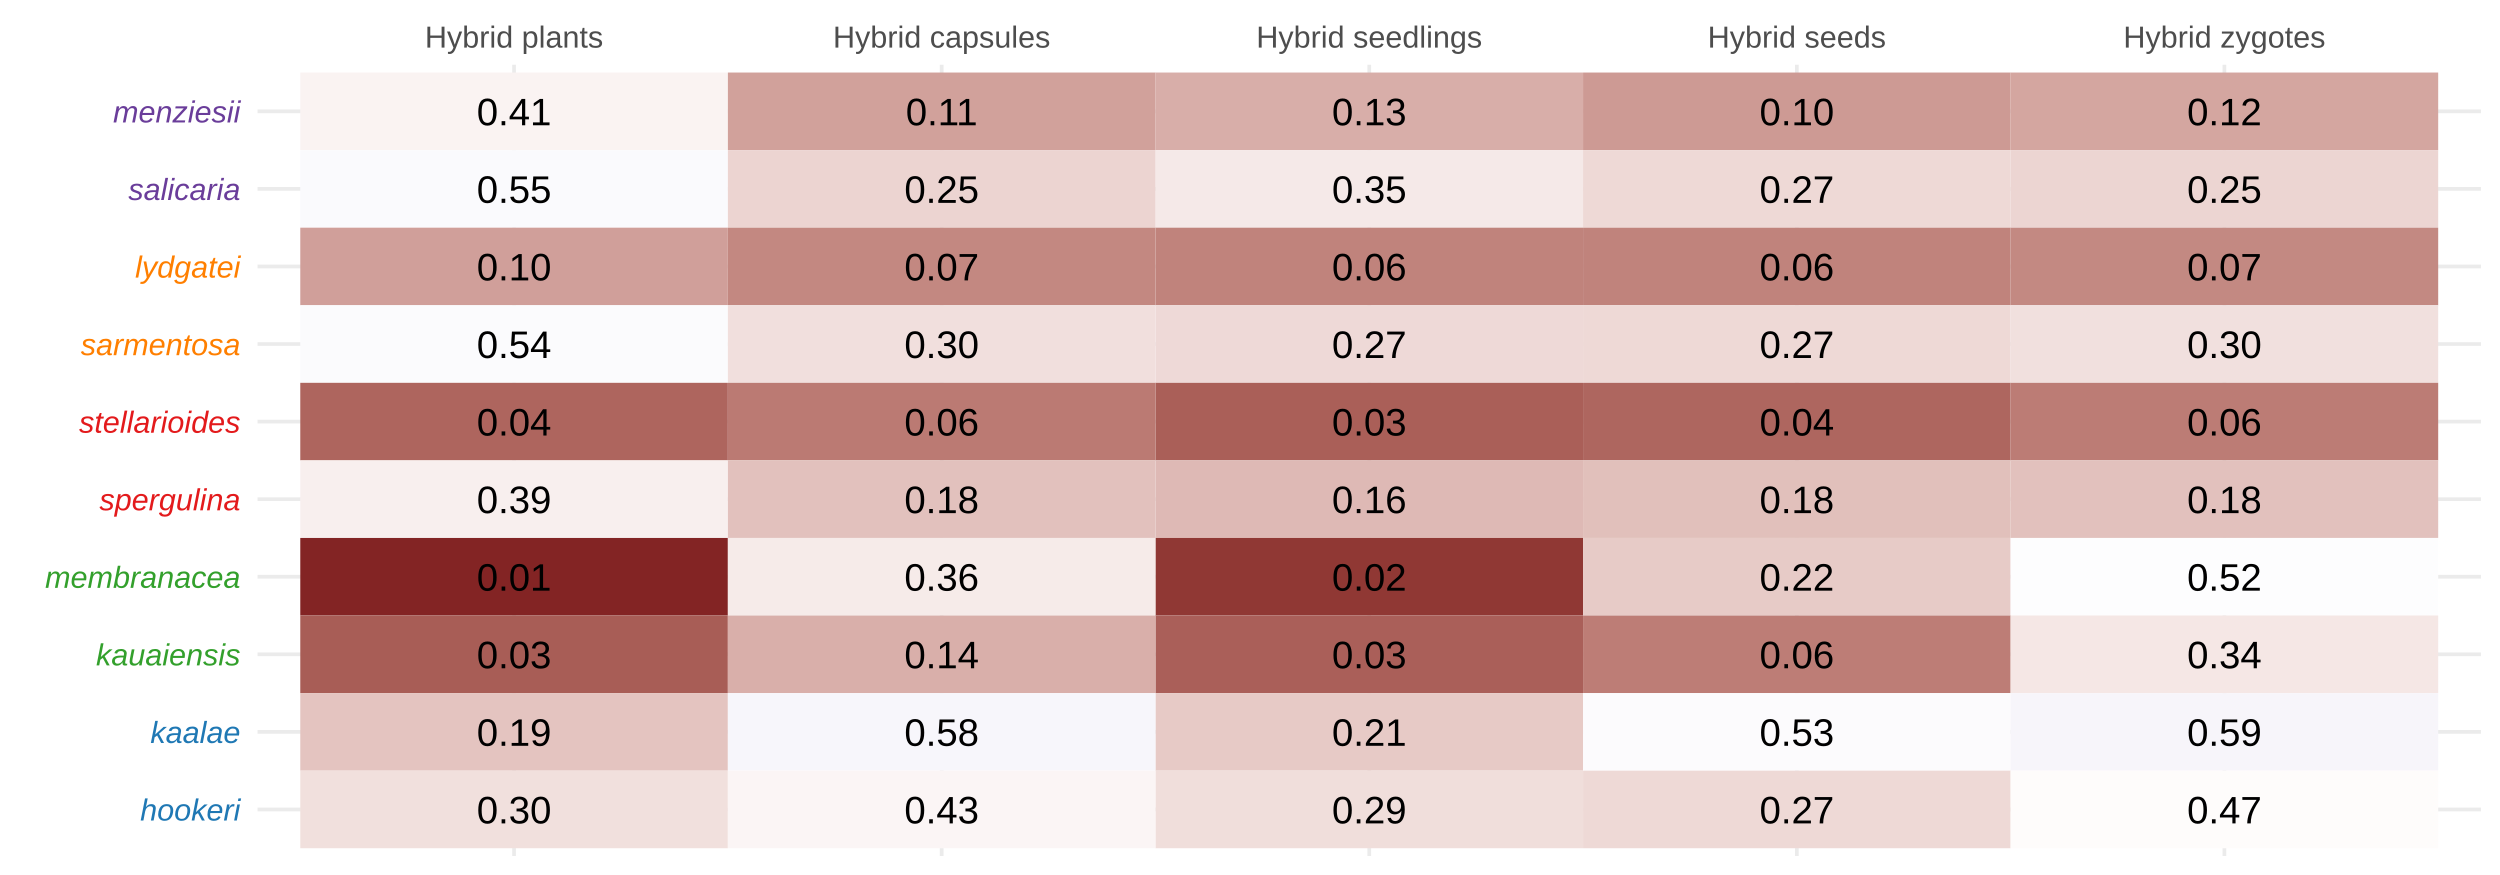
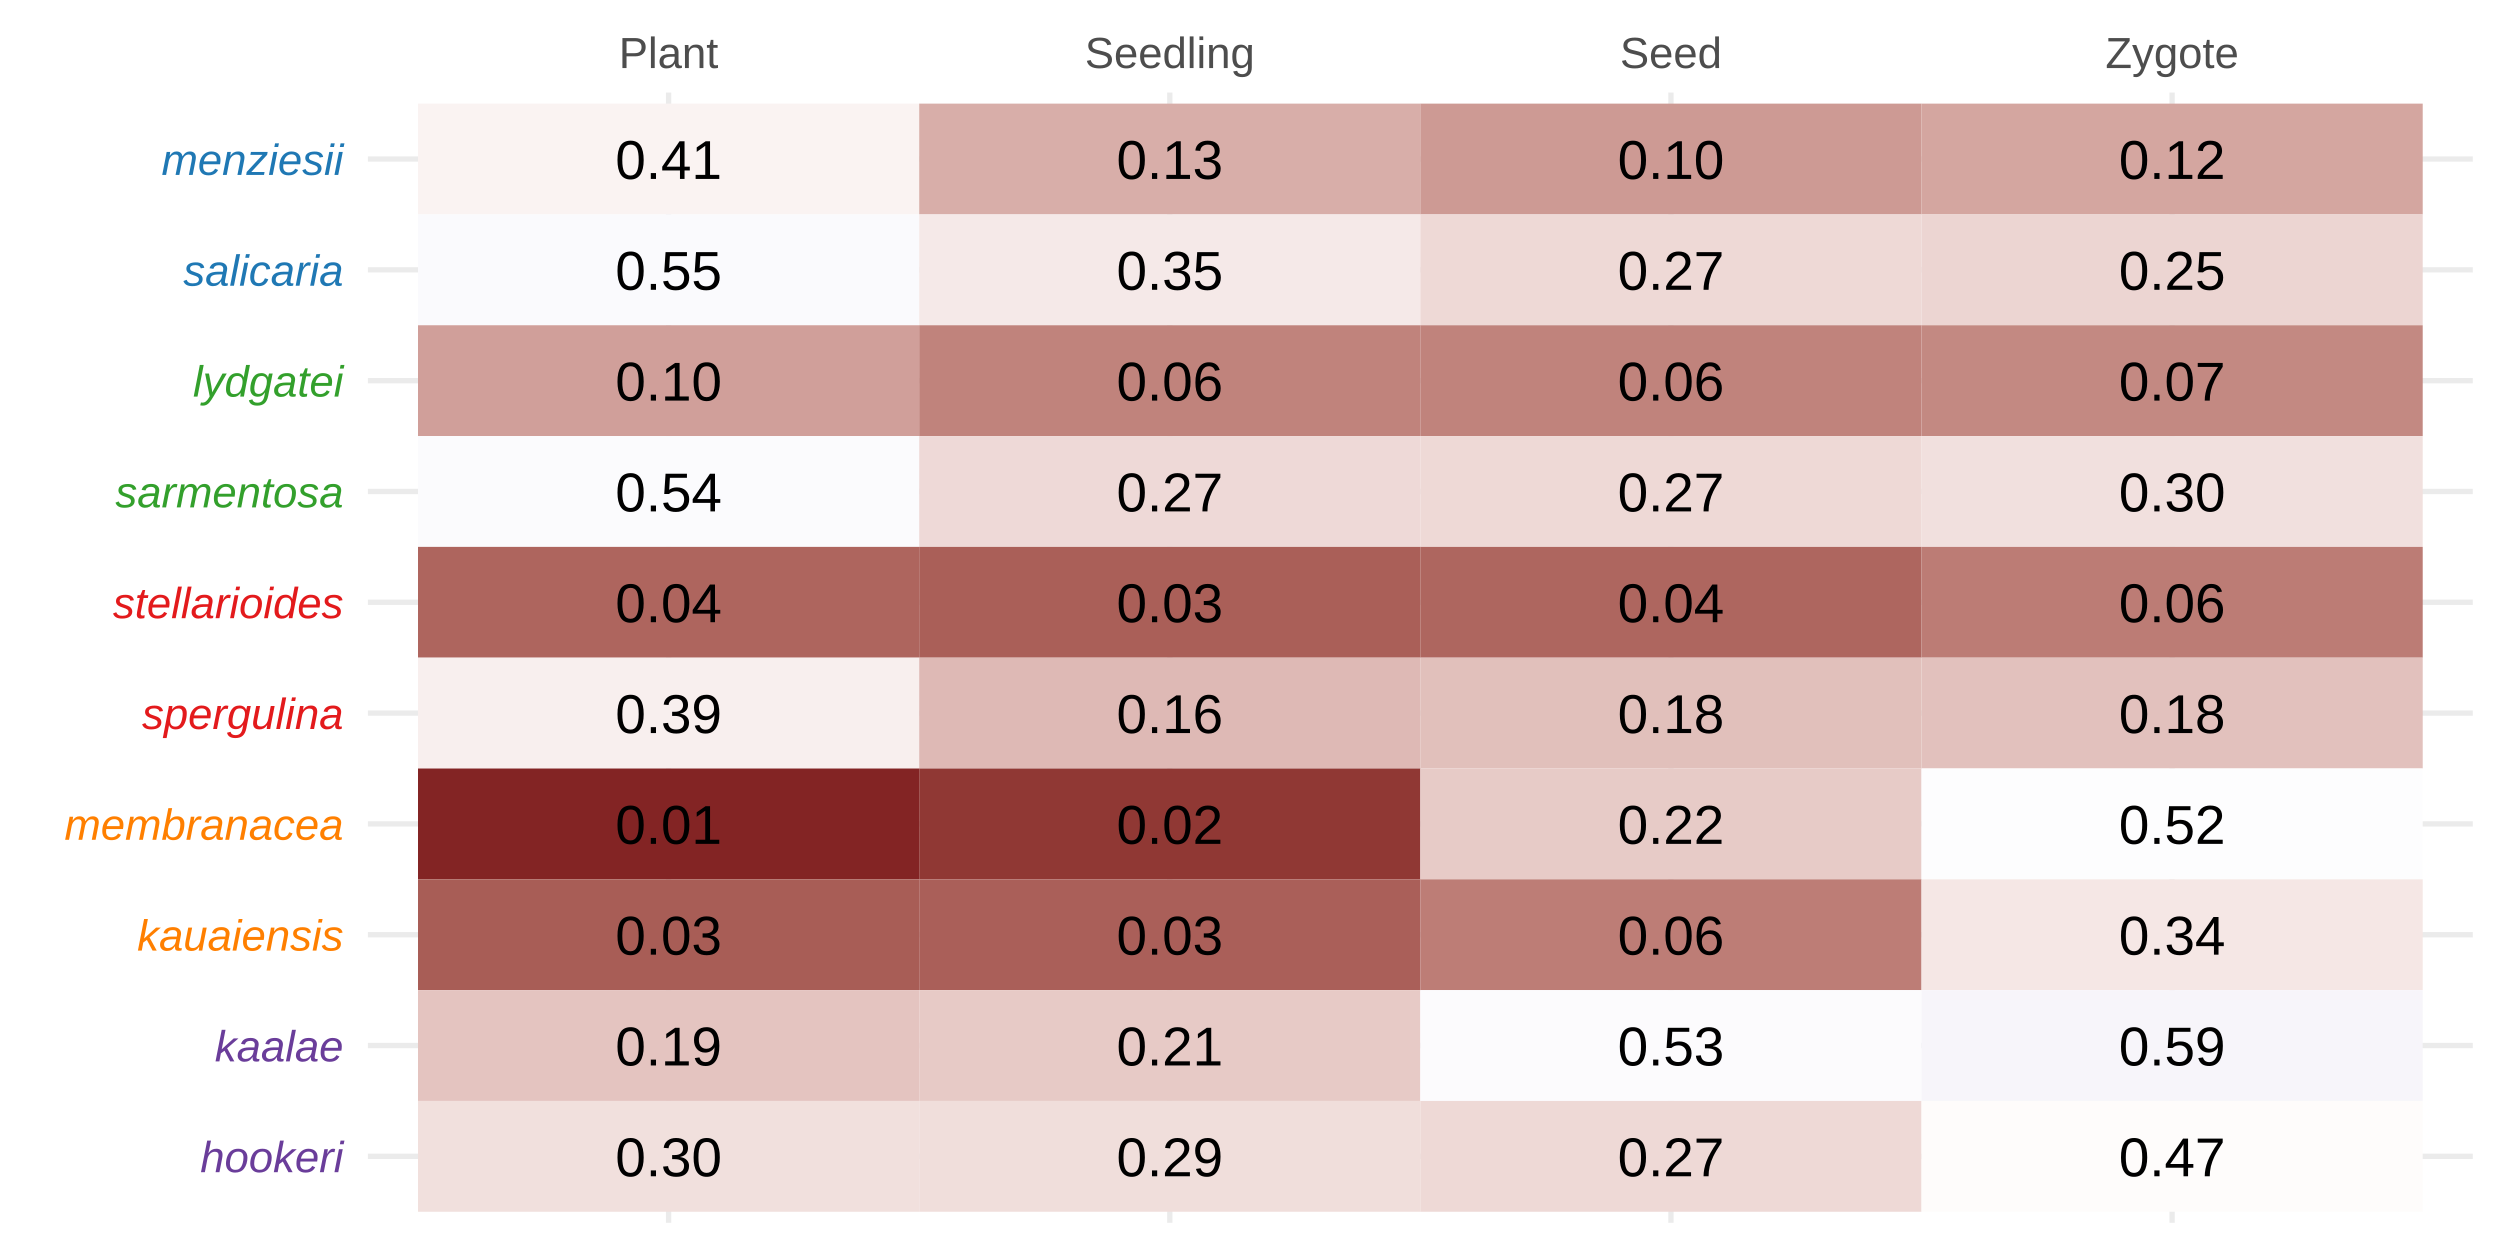
- <svg xmlns="http://www.w3.org/2000/svg" class="svglite" width="720.00pt" height="252.00pt" viewBox="0 0 720.00 252.00">
+ <svg xmlns="http://www.w3.org/2000/svg" class="svglite" width="504.00pt" height="252.00pt" viewBox="0 0 504.00 252.00">
  <defs>
    <style type="text/css">
    .svglite line, .svglite polyline, .svglite polygon, .svglite path, .svglite rect, .svglite circle {
      fill: none;
      stroke: #000000;
      stroke-linecap: round;
      stroke-linejoin: round;
      stroke-miterlimit: 10.00;
    }
    .svglite text {
      white-space: pre;
    }
  </style>
  </defs>
  <rect width="100%" height="100%" style="stroke: none; fill: #FFFFFF;" />
  <defs>
-     <clipPath id="cpMC4wMHw3MjAuMDB8MC4wMHwyNTIuMDA=">
-       <rect x="0.00" y="0.00" width="720.00" height="252.00" />
+     <clipPath id="cpMC4wMHw1MDQuMDB8MC4wMHwyNTIuMDA=">
+       <rect x="0.00" y="0.00" width="504.00" height="252.00" />
    </clipPath>
  </defs>
-   <g clip-path="url(#cpMC4wMHw3MjAuMDB8MC4wMHwyNTIuMDA=)">
+   <g clip-path="url(#cpMC4wMHw1MDQuMDB8MC4wMHwyNTIuMDA=)">
</g>
  <defs>
-     <clipPath id="cpNzQuMTd8NzE0LjUyfDE4LjY1fDI0Ni41Mg==">
-       <rect x="74.17" y="18.65" width="640.35" height="227.87" />
+     <clipPath id="cpNzQuMTd8NDk4LjUyfDE4LjY1fDI0Ni41Mg==">
+       <rect x="74.17" y="18.65" width="424.35" height="227.87" />
    </clipPath>
  </defs>
-   <g clip-path="url(#cpNzQuMTd8NzE0LjUyfDE4LjY1fDI0Ni41Mg==)">
-     <polyline points="74.17,233.12 714.52,233.12 " style="stroke-width: 1.07; stroke: #EBEBEB; stroke-linecap: butt;" />
-     <polyline points="74.17,210.78 714.52,210.78 " style="stroke-width: 1.07; stroke: #EBEBEB; stroke-linecap: butt;" />
-     <polyline points="74.17,188.44 714.52,188.44 " style="stroke-width: 1.07; stroke: #EBEBEB; stroke-linecap: butt;" />
-     <polyline points="74.17,166.10 714.52,166.10 " style="stroke-width: 1.07; stroke: #EBEBEB; stroke-linecap: butt;" />
-     <polyline points="74.17,143.76 714.52,143.76 " style="stroke-width: 1.07; stroke: #EBEBEB; stroke-linecap: butt;" />
-     <polyline points="74.17,121.42 714.52,121.42 " style="stroke-width: 1.07; stroke: #EBEBEB; stroke-linecap: butt;" />
-     <polyline points="74.17,99.08 714.52,99.08 " style="stroke-width: 1.07; stroke: #EBEBEB; stroke-linecap: butt;" />
-     <polyline points="74.17,76.74 714.52,76.74 " style="stroke-width: 1.07; stroke: #EBEBEB; stroke-linecap: butt;" />
-     <polyline points="74.17,54.40 714.52,54.40 " style="stroke-width: 1.07; stroke: #EBEBEB; stroke-linecap: butt;" />
-     <polyline points="74.17,32.06 714.52,32.06 " style="stroke-width: 1.07; stroke: #EBEBEB; stroke-linecap: butt;" />
-     <polyline points="148.05,246.52 148.05,18.65 " style="stroke-width: 1.07; stroke: #EBEBEB; stroke-linecap: butt;" />
-     <polyline points="271.20,246.52 271.20,18.65 " style="stroke-width: 1.07; stroke: #EBEBEB; stroke-linecap: butt;" />
-     <polyline points="394.34,246.52 394.34,18.65 " style="stroke-width: 1.07; stroke: #EBEBEB; stroke-linecap: butt;" />
-     <polyline points="517.49,246.52 517.49,18.65 " style="stroke-width: 1.07; stroke: #EBEBEB; stroke-linecap: butt;" />
-     <polyline points="640.63,246.52 640.63,18.65 " style="stroke-width: 1.07; stroke: #EBEBEB; stroke-linecap: butt;" />
-     <rect x="86.48" y="20.89" width="123.14" height="22.34" style="stroke-width: 0.21; stroke: none; stroke-linecap: butt; stroke-linejoin: miter; fill: #FAF3F2;" />
-     <rect x="332.77" y="20.89" width="123.14" height="22.34" style="stroke-width: 0.21; stroke: none; stroke-linecap: butt; stroke-linejoin: miter; fill: #D8AEA9;" />
-     <rect x="455.92" y="20.89" width="123.14" height="22.34" style="stroke-width: 0.21; stroke: none; stroke-linecap: butt; stroke-linejoin: miter; fill: #CD9A94;" />
-     <rect x="209.63" y="20.89" width="123.14" height="22.34" style="stroke-width: 0.21; stroke: none; stroke-linecap: butt; stroke-linejoin: miter; fill: #D1A19B;" />
-     <rect x="579.06" y="20.89" width="123.14" height="22.34" style="stroke-width: 0.21; stroke: none; stroke-linecap: butt; stroke-linejoin: miter; fill: #D4A6A0;" />
-     <rect x="86.48" y="43.23" width="123.14" height="22.34" style="stroke-width: 0.21; stroke: none; stroke-linecap: butt; stroke-linejoin: miter; fill: #FAFAFD;" />
-     <rect x="332.77" y="43.23" width="123.14" height="22.34" style="stroke-width: 0.21; stroke: none; stroke-linecap: butt; stroke-linejoin: miter; fill: #F5E9E8;" />
-     <rect x="455.92" y="43.23" width="123.14" height="22.34" style="stroke-width: 0.21; stroke: none; stroke-linecap: butt; stroke-linejoin: miter; fill: #EED9D6;" />
-     <rect x="209.63" y="43.23" width="123.14" height="22.34" style="stroke-width: 0.21; stroke: none; stroke-linecap: butt; stroke-linejoin: miter; fill: #ECD4D1;" />
-     <rect x="579.06" y="43.23" width="123.14" height="22.34" style="stroke-width: 0.21; stroke: none; stroke-linecap: butt; stroke-linejoin: miter; fill: #ECD5D2;" />
-     <rect x="86.48" y="65.57" width="123.14" height="22.34" style="stroke-width: 0.21; stroke: none; stroke-linecap: butt; stroke-linejoin: miter; fill: #D09F9A;" />
-     <rect x="332.77" y="65.57" width="123.14" height="22.34" style="stroke-width: 0.21; stroke: none; stroke-linecap: butt; stroke-linejoin: miter; fill: #C0837C;" />
-     <rect x="455.92" y="65.57" width="123.14" height="22.34" style="stroke-width: 0.21; stroke: none; stroke-linecap: butt; stroke-linejoin: miter; fill: #C0837C;" />
-     <rect x="209.63" y="65.57" width="123.14" height="22.34" style="stroke-width: 0.21; stroke: none; stroke-linecap: butt; stroke-linejoin: miter; fill: #C38881;" />
-     <rect x="579.06" y="65.57" width="123.14" height="22.34" style="stroke-width: 0.21; stroke: none; stroke-linecap: butt; stroke-linejoin: miter; fill: #C38982;" />
-     <rect x="86.48" y="87.91" width="123.14" height="22.34" style="stroke-width: 0.21; stroke: none; stroke-linecap: butt; stroke-linejoin: miter; fill: #FBFBFD;" />
-     <rect x="332.77" y="87.91" width="123.14" height="22.34" style="stroke-width: 0.21; stroke: none; stroke-linecap: butt; stroke-linejoin: miter; fill: #EED9D7;" />
-     <rect x="455.92" y="87.91" width="123.14" height="22.34" style="stroke-width: 0.21; stroke: none; stroke-linecap: butt; stroke-linejoin: miter; fill: #EED9D6;" />
-     <rect x="209.63" y="87.91" width="123.14" height="22.34" style="stroke-width: 0.21; stroke: none; stroke-linecap: butt; stroke-linejoin: miter; fill: #F1DFDD;" />
-     <rect x="579.06" y="87.91" width="123.14" height="22.34" style="stroke-width: 0.21; stroke: none; stroke-linecap: butt; stroke-linejoin: miter; fill: #F1E0DE;" />
-     <rect x="86.48" y="110.25" width="123.14" height="22.34" style="stroke-width: 0.21; stroke: none; stroke-linecap: butt; stroke-linejoin: miter; fill: #AE655E;" />
-     <rect x="332.77" y="110.25" width="123.14" height="22.34" style="stroke-width: 0.21; stroke: none; stroke-linecap: butt; stroke-linejoin: miter; fill: #AA5F58;" />
-     <rect x="455.92" y="110.25" width="123.14" height="22.34" style="stroke-width: 0.21; stroke: none; stroke-linecap: butt; stroke-linejoin: miter; fill: #AE665F;" />
-     <rect x="209.63" y="110.25" width="123.14" height="22.34" style="stroke-width: 0.21; stroke: none; stroke-linecap: butt; stroke-linejoin: miter; fill: #BB7A73;" />
-     <rect x="579.06" y="110.25" width="123.14" height="22.34" style="stroke-width: 0.21; stroke: none; stroke-linecap: butt; stroke-linejoin: miter; fill: #BC7C75;" />
-     <rect x="86.48" y="132.59" width="123.14" height="22.34" style="stroke-width: 0.21; stroke: none; stroke-linecap: butt; stroke-linejoin: miter; fill: #F8EFEE;" />
-     <rect x="332.77" y="132.59" width="123.14" height="22.34" style="stroke-width: 0.21; stroke: none; stroke-linecap: butt; stroke-linejoin: miter; fill: #DEB9B5;" />
-     <rect x="455.92" y="132.59" width="123.14" height="22.34" style="stroke-width: 0.21; stroke: none; stroke-linecap: butt; stroke-linejoin: miter; fill: #E1C0BB;" />
-     <rect x="209.63" y="132.59" width="123.14" height="22.34" style="stroke-width: 0.21; stroke: none; stroke-linecap: butt; stroke-linejoin: miter; fill: #E2C1BD;" />
-     <rect x="579.06" y="132.59" width="123.14" height="22.34" style="stroke-width: 0.21; stroke: none; stroke-linecap: butt; stroke-linejoin: miter; fill: #E2C1BD;" />
-     <rect x="86.48" y="154.93" width="123.14" height="22.34" style="stroke-width: 0.21; stroke: none; stroke-linecap: butt; stroke-linejoin: miter; fill: #832424;" />
-     <rect x="332.77" y="154.93" width="123.14" height="22.34" style="stroke-width: 0.21; stroke: none; stroke-linecap: butt; stroke-linejoin: miter; fill: #903834;" />
-     <rect x="455.92" y="154.93" width="123.14" height="22.34" style="stroke-width: 0.21; stroke: none; stroke-linecap: butt; stroke-linejoin: miter; fill: #E7CBC7;" />
-     <rect x="209.63" y="154.93" width="123.14" height="22.34" style="stroke-width: 0.21; stroke: none; stroke-linecap: butt; stroke-linejoin: miter; fill: #F6EBE9;" />
-     <rect x="579.06" y="154.93" width="123.14" height="22.34" style="stroke-width: 0.21; stroke: none; stroke-linecap: butt; stroke-linejoin: miter; fill: #FDFDFE;" />
-     <rect x="86.48" y="177.27" width="123.14" height="22.34" style="stroke-width: 0.21; stroke: none; stroke-linecap: butt; stroke-linejoin: miter; fill: #A85D56;" />
-     <rect x="332.77" y="177.27" width="123.14" height="22.34" style="stroke-width: 0.21; stroke: none; stroke-linecap: butt; stroke-linejoin: miter; fill: #AA5F59;" />
-     <rect x="455.92" y="177.27" width="123.14" height="22.34" style="stroke-width: 0.21; stroke: none; stroke-linecap: butt; stroke-linejoin: miter; fill: #BD7D76;" />
-     <rect x="209.63" y="177.27" width="123.14" height="22.34" style="stroke-width: 0.21; stroke: none; stroke-linecap: butt; stroke-linejoin: miter; fill: #D9AFAA;" />
-     <rect x="579.06" y="177.27" width="123.14" height="22.34" style="stroke-width: 0.21; stroke: none; stroke-linecap: butt; stroke-linejoin: miter; fill: #F5E7E5;" />
-     <rect x="86.48" y="199.61" width="123.14" height="22.34" style="stroke-width: 0.21; stroke: none; stroke-linecap: butt; stroke-linejoin: miter; fill: #E4C4C0;" />
-     <rect x="332.77" y="199.61" width="123.14" height="22.34" style="stroke-width: 0.21; stroke: none; stroke-linecap: butt; stroke-linejoin: miter; fill: #E7CAC6;" />
-     <rect x="455.92" y="199.61" width="123.14" height="22.34" style="stroke-width: 0.21; stroke: none; stroke-linecap: butt; stroke-linejoin: miter; fill: #FCFBFD;" />
-     <rect x="209.63" y="199.61" width="123.14" height="22.34" style="stroke-width: 0.21; stroke: none; stroke-linecap: butt; stroke-linejoin: miter; fill: #F7F6FB;" />
-     <rect x="579.06" y="199.61" width="123.14" height="22.34" style="stroke-width: 0.21; stroke: none; stroke-linecap: butt; stroke-linejoin: miter; fill: #F7F5FA;" />
-     <rect x="86.48" y="221.95" width="123.14" height="22.34" style="stroke-width: 0.21; stroke: none; stroke-linecap: butt; stroke-linejoin: miter; fill: #F1E0DD;" />
-     <rect x="332.77" y="221.95" width="123.14" height="22.34" style="stroke-width: 0.21; stroke: none; stroke-linecap: butt; stroke-linejoin: miter; fill: #F0DEDB;" />
-     <rect x="455.92" y="221.95" width="123.14" height="22.34" style="stroke-width: 0.21; stroke: none; stroke-linecap: butt; stroke-linejoin: miter; fill: #EED9D6;" />
-     <rect x="209.63" y="221.95" width="123.14" height="22.34" style="stroke-width: 0.21; stroke: none; stroke-linecap: butt; stroke-linejoin: miter; fill: #FBF5F5;" />
-     <rect x="579.06" y="221.95" width="123.14" height="22.34" style="stroke-width: 0.21; stroke: none; stroke-linecap: butt; stroke-linejoin: miter; fill: #FEFCFB;" />
-     <text x="148.05" y="36.08" text-anchor="middle" style="font-size: 11.04px; font-family: &quot;Arial&quot;;">0.41</text>
-     <text x="394.34" y="36.08" text-anchor="middle" style="font-size: 11.04px; font-family: &quot;Arial&quot;;">0.13</text>
-     <text x="517.49" y="36.08" text-anchor="middle" style="font-size: 11.04px; font-family: &quot;Arial&quot;;">0.10</text>
-     <text x="271.20" y="36.08" text-anchor="middle" style="font-size: 11.04px; font-family: &quot;Arial&quot;;">0.11</text>
-     <text x="640.63" y="36.08" text-anchor="middle" style="font-size: 11.04px; font-family: &quot;Arial&quot;;">0.12</text>
-     <text x="148.05" y="58.42" text-anchor="middle" style="font-size: 11.04px; font-family: &quot;Arial&quot;;">0.55</text>
-     <text x="394.34" y="58.42" text-anchor="middle" style="font-size: 11.04px; font-family: &quot;Arial&quot;;">0.35</text>
-     <text x="517.49" y="58.42" text-anchor="middle" style="font-size: 11.04px; font-family: &quot;Arial&quot;;">0.27</text>
-     <text x="271.20" y="58.42" text-anchor="middle" style="font-size: 11.04px; font-family: &quot;Arial&quot;;">0.25</text>
-     <text x="640.63" y="58.42" text-anchor="middle" style="font-size: 11.04px; font-family: &quot;Arial&quot;;">0.25</text>
-     <text x="148.05" y="80.76" text-anchor="middle" style="font-size: 11.04px; font-family: &quot;Arial&quot;;">0.10</text>
-     <text x="394.34" y="80.76" text-anchor="middle" style="font-size: 11.04px; font-family: &quot;Arial&quot;;">0.06</text>
-     <text x="517.49" y="80.76" text-anchor="middle" style="font-size: 11.04px; font-family: &quot;Arial&quot;;">0.06</text>
-     <text x="271.20" y="80.76" text-anchor="middle" style="font-size: 11.04px; font-family: &quot;Arial&quot;;">0.07</text>
-     <text x="640.63" y="80.76" text-anchor="middle" style="font-size: 11.04px; font-family: &quot;Arial&quot;;">0.07</text>
-     <text x="148.05" y="103.10" text-anchor="middle" style="font-size: 11.04px; font-family: &quot;Arial&quot;;">0.54</text>
-     <text x="394.34" y="103.10" text-anchor="middle" style="font-size: 11.04px; font-family: &quot;Arial&quot;;">0.27</text>
-     <text x="517.49" y="103.10" text-anchor="middle" style="font-size: 11.04px; font-family: &quot;Arial&quot;;">0.27</text>
-     <text x="271.20" y="103.10" text-anchor="middle" style="font-size: 11.04px; font-family: &quot;Arial&quot;;">0.30</text>
-     <text x="640.63" y="103.10" text-anchor="middle" style="font-size: 11.04px; font-family: &quot;Arial&quot;;">0.30</text>
-     <text x="148.05" y="125.44" text-anchor="middle" style="font-size: 11.04px; font-family: &quot;Arial&quot;;">0.04</text>
-     <text x="394.34" y="125.44" text-anchor="middle" style="font-size: 11.04px; font-family: &quot;Arial&quot;;">0.03</text>
-     <text x="517.49" y="125.44" text-anchor="middle" style="font-size: 11.04px; font-family: &quot;Arial&quot;;">0.04</text>
-     <text x="271.20" y="125.44" text-anchor="middle" style="font-size: 11.04px; font-family: &quot;Arial&quot;;">0.06</text>
-     <text x="640.63" y="125.44" text-anchor="middle" style="font-size: 11.04px; font-family: &quot;Arial&quot;;">0.06</text>
-     <text x="148.05" y="147.78" text-anchor="middle" style="font-size: 11.04px; font-family: &quot;Arial&quot;;">0.39</text>
-     <text x="394.34" y="147.78" text-anchor="middle" style="font-size: 11.04px; font-family: &quot;Arial&quot;;">0.16</text>
-     <text x="517.49" y="147.78" text-anchor="middle" style="font-size: 11.04px; font-family: &quot;Arial&quot;;">0.18</text>
-     <text x="271.20" y="147.78" text-anchor="middle" style="font-size: 11.04px; font-family: &quot;Arial&quot;;">0.18</text>
-     <text x="640.63" y="147.78" text-anchor="middle" style="font-size: 11.04px; font-family: &quot;Arial&quot;;">0.18</text>
-     <text x="148.05" y="170.12" text-anchor="middle" style="font-size: 11.04px; font-family: &quot;Arial&quot;;">0.01</text>
-     <text x="394.34" y="170.12" text-anchor="middle" style="font-size: 11.04px; font-family: &quot;Arial&quot;;">0.02</text>
-     <text x="517.49" y="170.12" text-anchor="middle" style="font-size: 11.04px; font-family: &quot;Arial&quot;;">0.22</text>
-     <text x="271.20" y="170.12" text-anchor="middle" style="font-size: 11.04px; font-family: &quot;Arial&quot;;">0.36</text>
-     <text x="640.63" y="170.12" text-anchor="middle" style="font-size: 11.04px; font-family: &quot;Arial&quot;;">0.52</text>
-     <text x="148.05" y="192.46" text-anchor="middle" style="font-size: 11.04px; font-family: &quot;Arial&quot;;">0.03</text>
-     <text x="394.34" y="192.46" text-anchor="middle" style="font-size: 11.04px; font-family: &quot;Arial&quot;;">0.03</text>
-     <text x="517.49" y="192.46" text-anchor="middle" style="font-size: 11.04px; font-family: &quot;Arial&quot;;">0.06</text>
-     <text x="271.20" y="192.46" text-anchor="middle" style="font-size: 11.04px; font-family: &quot;Arial&quot;;">0.14</text>
-     <text x="640.63" y="192.46" text-anchor="middle" style="font-size: 11.04px; font-family: &quot;Arial&quot;;">0.34</text>
-     <text x="148.05" y="214.80" text-anchor="middle" style="font-size: 11.04px; font-family: &quot;Arial&quot;;">0.19</text>
-     <text x="394.34" y="214.80" text-anchor="middle" style="font-size: 11.04px; font-family: &quot;Arial&quot;;">0.21</text>
-     <text x="517.49" y="214.80" text-anchor="middle" style="font-size: 11.04px; font-family: &quot;Arial&quot;;">0.53</text>
-     <text x="271.20" y="214.80" text-anchor="middle" style="font-size: 11.04px; font-family: &quot;Arial&quot;;">0.58</text>
-     <text x="640.63" y="214.80" text-anchor="middle" style="font-size: 11.04px; font-family: &quot;Arial&quot;;">0.59</text>
-     <text x="148.05" y="237.14" text-anchor="middle" style="font-size: 11.04px; font-family: &quot;Arial&quot;;">0.30</text>
-     <text x="394.34" y="237.14" text-anchor="middle" style="font-size: 11.04px; font-family: &quot;Arial&quot;;">0.29</text>
-     <text x="517.49" y="237.14" text-anchor="middle" style="font-size: 11.04px; font-family: &quot;Arial&quot;;">0.27</text>
-     <text x="271.20" y="237.14" text-anchor="middle" style="font-size: 11.04px; font-family: &quot;Arial&quot;;">0.43</text>
-     <text x="640.63" y="237.14" text-anchor="middle" style="font-size: 11.04px; font-family: &quot;Arial&quot;;">0.47</text>
+   <g clip-path="url(#cpNzQuMTd8NDk4LjUyfDE4LjY1fDI0Ni41Mg==)">
+     <polyline points="74.17,233.12 498.52,233.12 " style="stroke-width: 1.07; stroke: #EBEBEB; stroke-linecap: butt;" />
+     <polyline points="74.17,210.78 498.52,210.78 " style="stroke-width: 1.07; stroke: #EBEBEB; stroke-linecap: butt;" />
+     <polyline points="74.17,188.44 498.52,188.44 " style="stroke-width: 1.07; stroke: #EBEBEB; stroke-linecap: butt;" />
+     <polyline points="74.17,166.10 498.52,166.10 " style="stroke-width: 1.07; stroke: #EBEBEB; stroke-linecap: butt;" />
+     <polyline points="74.17,143.76 498.52,143.76 " style="stroke-width: 1.07; stroke: #EBEBEB; stroke-linecap: butt;" />
+     <polyline points="74.17,121.42 498.52,121.42 " style="stroke-width: 1.07; stroke: #EBEBEB; stroke-linecap: butt;" />
+     <polyline points="74.17,99.08 498.52,99.08 " style="stroke-width: 1.07; stroke: #EBEBEB; stroke-linecap: butt;" />
+     <polyline points="74.17,76.74 498.52,76.74 " style="stroke-width: 1.07; stroke: #EBEBEB; stroke-linecap: butt;" />
+     <polyline points="74.17,54.40 498.52,54.40 " style="stroke-width: 1.07; stroke: #EBEBEB; stroke-linecap: butt;" />
+     <polyline points="74.17,32.06 498.52,32.06 " style="stroke-width: 1.07; stroke: #EBEBEB; stroke-linecap: butt;" />
+     <polyline points="134.79,246.52 134.79,18.65 " style="stroke-width: 1.07; stroke: #EBEBEB; stroke-linecap: butt;" />
+     <polyline points="235.83,246.52 235.83,18.65 " style="stroke-width: 1.07; stroke: #EBEBEB; stroke-linecap: butt;" />
+     <polyline points="336.86,246.52 336.86,18.65 " style="stroke-width: 1.07; stroke: #EBEBEB; stroke-linecap: butt;" />
+     <polyline points="437.90,246.52 437.90,18.65 " style="stroke-width: 1.07; stroke: #EBEBEB; stroke-linecap: butt;" />
+     <rect x="84.27" y="20.89" width="101.04" height="22.34" style="stroke-width: 0.21; stroke: none; stroke-linecap: butt; stroke-linejoin: miter; fill: #FAF3F2;" />
+     <rect x="185.31" y="20.89" width="101.04" height="22.34" style="stroke-width: 0.21; stroke: none; stroke-linecap: butt; stroke-linejoin: miter; fill: #D8AEA9;" />
+     <rect x="286.34" y="20.89" width="101.04" height="22.34" style="stroke-width: 0.21; stroke: none; stroke-linecap: butt; stroke-linejoin: miter; fill: #CD9A94;" />
+     <rect x="387.38" y="20.89" width="101.04" height="22.34" style="stroke-width: 0.21; stroke: none; stroke-linecap: butt; stroke-linejoin: miter; fill: #D4A6A0;" />
+     <rect x="84.27" y="43.23" width="101.04" height="22.34" style="stroke-width: 0.21; stroke: none; stroke-linecap: butt; stroke-linejoin: miter; fill: #FAFAFD;" />
+     <rect x="185.31" y="43.23" width="101.04" height="22.34" style="stroke-width: 0.21; stroke: none; stroke-linecap: butt; stroke-linejoin: miter; fill: #F5E9E8;" />
+     <rect x="286.34" y="43.23" width="101.04" height="22.34" style="stroke-width: 0.21; stroke: none; stroke-linecap: butt; stroke-linejoin: miter; fill: #EED9D6;" />
+     <rect x="387.38" y="43.23" width="101.04" height="22.34" style="stroke-width: 0.21; stroke: none; stroke-linecap: butt; stroke-linejoin: miter; fill: #ECD5D2;" />
+     <rect x="84.27" y="65.57" width="101.04" height="22.34" style="stroke-width: 0.21; stroke: none; stroke-linecap: butt; stroke-linejoin: miter; fill: #D09F9A;" />
+     <rect x="185.31" y="65.57" width="101.04" height="22.34" style="stroke-width: 0.21; stroke: none; stroke-linecap: butt; stroke-linejoin: miter; fill: #C0837C;" />
+     <rect x="286.34" y="65.57" width="101.04" height="22.34" style="stroke-width: 0.21; stroke: none; stroke-linecap: butt; stroke-linejoin: miter; fill: #C0837C;" />
+     <rect x="387.38" y="65.57" width="101.04" height="22.34" style="stroke-width: 0.21; stroke: none; stroke-linecap: butt; stroke-linejoin: miter; fill: #C38982;" />
+     <rect x="84.27" y="87.91" width="101.04" height="22.34" style="stroke-width: 0.21; stroke: none; stroke-linecap: butt; stroke-linejoin: miter; fill: #FBFBFD;" />
+     <rect x="185.31" y="87.91" width="101.04" height="22.34" style="stroke-width: 0.21; stroke: none; stroke-linecap: butt; stroke-linejoin: miter; fill: #EED9D7;" />
+     <rect x="286.34" y="87.91" width="101.04" height="22.34" style="stroke-width: 0.21; stroke: none; stroke-linecap: butt; stroke-linejoin: miter; fill: #EED9D6;" />
+     <rect x="387.38" y="87.91" width="101.04" height="22.34" style="stroke-width: 0.21; stroke: none; stroke-linecap: butt; stroke-linejoin: miter; fill: #F1E0DE;" />
+     <rect x="84.27" y="110.25" width="101.04" height="22.34" style="stroke-width: 0.21; stroke: none; stroke-linecap: butt; stroke-linejoin: miter; fill: #AE655E;" />
+     <rect x="185.31" y="110.25" width="101.04" height="22.34" style="stroke-width: 0.21; stroke: none; stroke-linecap: butt; stroke-linejoin: miter; fill: #AA5F58;" />
+     <rect x="286.34" y="110.25" width="101.04" height="22.34" style="stroke-width: 0.21; stroke: none; stroke-linecap: butt; stroke-linejoin: miter; fill: #AE665F;" />
+     <rect x="387.38" y="110.25" width="101.04" height="22.34" style="stroke-width: 0.21; stroke: none; stroke-linecap: butt; stroke-linejoin: miter; fill: #BC7C75;" />
+     <rect x="84.27" y="132.59" width="101.04" height="22.34" style="stroke-width: 0.21; stroke: none; stroke-linecap: butt; stroke-linejoin: miter; fill: #F8EFEE;" />
+     <rect x="185.31" y="132.59" width="101.04" height="22.34" style="stroke-width: 0.21; stroke: none; stroke-linecap: butt; stroke-linejoin: miter; fill: #DEB9B5;" />
+     <rect x="286.34" y="132.59" width="101.04" height="22.34" style="stroke-width: 0.21; stroke: none; stroke-linecap: butt; stroke-linejoin: miter; fill: #E1C0BB;" />
+     <rect x="387.38" y="132.59" width="101.04" height="22.34" style="stroke-width: 0.21; stroke: none; stroke-linecap: butt; stroke-linejoin: miter; fill: #E2C1BD;" />
+     <rect x="84.27" y="154.93" width="101.04" height="22.34" style="stroke-width: 0.21; stroke: none; stroke-linecap: butt; stroke-linejoin: miter; fill: #832424;" />
+     <rect x="185.31" y="154.93" width="101.04" height="22.34" style="stroke-width: 0.21; stroke: none; stroke-linecap: butt; stroke-linejoin: miter; fill: #903834;" />
+     <rect x="286.34" y="154.93" width="101.04" height="22.34" style="stroke-width: 0.21; stroke: none; stroke-linecap: butt; stroke-linejoin: miter; fill: #E7CBC7;" />
+     <rect x="387.38" y="154.93" width="101.04" height="22.34" style="stroke-width: 0.21; stroke: none; stroke-linecap: butt; stroke-linejoin: miter; fill: #FDFDFE;" />
+     <rect x="84.27" y="177.27" width="101.04" height="22.34" style="stroke-width: 0.21; stroke: none; stroke-linecap: butt; stroke-linejoin: miter; fill: #A85D56;" />
+     <rect x="185.31" y="177.27" width="101.04" height="22.34" style="stroke-width: 0.21; stroke: none; stroke-linecap: butt; stroke-linejoin: miter; fill: #AA5F59;" />
+     <rect x="286.34" y="177.27" width="101.04" height="22.34" style="stroke-width: 0.21; stroke: none; stroke-linecap: butt; stroke-linejoin: miter; fill: #BD7D76;" />
+     <rect x="387.38" y="177.27" width="101.04" height="22.34" style="stroke-width: 0.21; stroke: none; stroke-linecap: butt; stroke-linejoin: miter; fill: #F5E7E5;" />
+     <rect x="84.27" y="199.61" width="101.04" height="22.34" style="stroke-width: 0.21; stroke: none; stroke-linecap: butt; stroke-linejoin: miter; fill: #E4C4C0;" />
+     <rect x="185.31" y="199.61" width="101.04" height="22.34" style="stroke-width: 0.21; stroke: none; stroke-linecap: butt; stroke-linejoin: miter; fill: #E7CAC6;" />
+     <rect x="286.34" y="199.61" width="101.04" height="22.34" style="stroke-width: 0.21; stroke: none; stroke-linecap: butt; stroke-linejoin: miter; fill: #FCFBFD;" />
+     <rect x="387.38" y="199.61" width="101.04" height="22.34" style="stroke-width: 0.21; stroke: none; stroke-linecap: butt; stroke-linejoin: miter; fill: #F7F5FA;" />
+     <rect x="84.27" y="221.95" width="101.04" height="22.34" style="stroke-width: 0.21; stroke: none; stroke-linecap: butt; stroke-linejoin: miter; fill: #F1E0DD;" />
+     <rect x="185.31" y="221.95" width="101.04" height="22.34" style="stroke-width: 0.21; stroke: none; stroke-linecap: butt; stroke-linejoin: miter; fill: #F0DEDB;" />
+     <rect x="286.34" y="221.95" width="101.04" height="22.34" style="stroke-width: 0.21; stroke: none; stroke-linecap: butt; stroke-linejoin: miter; fill: #EED9D6;" />
+     <rect x="387.38" y="221.95" width="101.04" height="22.34" style="stroke-width: 0.21; stroke: none; stroke-linecap: butt; stroke-linejoin: miter; fill: #FEFCFB;" />
+     <text x="134.79" y="36.08" text-anchor="middle" style="font-size: 11.04px; font-family: &quot;Arial&quot;;">0.41</text>
+     <text x="235.83" y="36.08" text-anchor="middle" style="font-size: 11.04px; font-family: &quot;Arial&quot;;">0.13</text>
+     <text x="336.86" y="36.08" text-anchor="middle" style="font-size: 11.04px; font-family: &quot;Arial&quot;;">0.10</text>
+     <text x="437.90" y="36.08" text-anchor="middle" style="font-size: 11.04px; font-family: &quot;Arial&quot;;">0.12</text>
+     <text x="134.79" y="58.42" text-anchor="middle" style="font-size: 11.04px; font-family: &quot;Arial&quot;;">0.55</text>
+     <text x="235.83" y="58.42" text-anchor="middle" style="font-size: 11.04px; font-family: &quot;Arial&quot;;">0.35</text>
+     <text x="336.86" y="58.42" text-anchor="middle" style="font-size: 11.04px; font-family: &quot;Arial&quot;;">0.27</text>
+     <text x="437.90" y="58.42" text-anchor="middle" style="font-size: 11.04px; font-family: &quot;Arial&quot;;">0.25</text>
+     <text x="134.79" y="80.76" text-anchor="middle" style="font-size: 11.04px; font-family: &quot;Arial&quot;;">0.10</text>
+     <text x="235.83" y="80.76" text-anchor="middle" style="font-size: 11.04px; font-family: &quot;Arial&quot;;">0.06</text>
+     <text x="336.86" y="80.76" text-anchor="middle" style="font-size: 11.04px; font-family: &quot;Arial&quot;;">0.06</text>
+     <text x="437.90" y="80.76" text-anchor="middle" style="font-size: 11.04px; font-family: &quot;Arial&quot;;">0.07</text>
+     <text x="134.79" y="103.10" text-anchor="middle" style="font-size: 11.04px; font-family: &quot;Arial&quot;;">0.54</text>
+     <text x="235.83" y="103.10" text-anchor="middle" style="font-size: 11.04px; font-family: &quot;Arial&quot;;">0.27</text>
+     <text x="336.86" y="103.10" text-anchor="middle" style="font-size: 11.04px; font-family: &quot;Arial&quot;;">0.27</text>
+     <text x="437.90" y="103.10" text-anchor="middle" style="font-size: 11.04px; font-family: &quot;Arial&quot;;">0.30</text>
+     <text x="134.79" y="125.44" text-anchor="middle" style="font-size: 11.04px; font-family: &quot;Arial&quot;;">0.04</text>
+     <text x="235.83" y="125.44" text-anchor="middle" style="font-size: 11.04px; font-family: &quot;Arial&quot;;">0.03</text>
+     <text x="336.86" y="125.44" text-anchor="middle" style="font-size: 11.04px; font-family: &quot;Arial&quot;;">0.04</text>
+     <text x="437.90" y="125.44" text-anchor="middle" style="font-size: 11.04px; font-family: &quot;Arial&quot;;">0.06</text>
+     <text x="134.79" y="147.78" text-anchor="middle" style="font-size: 11.04px; font-family: &quot;Arial&quot;;">0.39</text>
+     <text x="235.83" y="147.78" text-anchor="middle" style="font-size: 11.04px; font-family: &quot;Arial&quot;;">0.16</text>
+     <text x="336.86" y="147.78" text-anchor="middle" style="font-size: 11.04px; font-family: &quot;Arial&quot;;">0.18</text>
+     <text x="437.90" y="147.78" text-anchor="middle" style="font-size: 11.04px; font-family: &quot;Arial&quot;;">0.18</text>
+     <text x="134.79" y="170.12" text-anchor="middle" style="font-size: 11.04px; font-family: &quot;Arial&quot;;">0.01</text>
+     <text x="235.83" y="170.12" text-anchor="middle" style="font-size: 11.04px; font-family: &quot;Arial&quot;;">0.02</text>
+     <text x="336.86" y="170.12" text-anchor="middle" style="font-size: 11.04px; font-family: &quot;Arial&quot;;">0.22</text>
+     <text x="437.90" y="170.12" text-anchor="middle" style="font-size: 11.04px; font-family: &quot;Arial&quot;;">0.52</text>
+     <text x="134.79" y="192.46" text-anchor="middle" style="font-size: 11.04px; font-family: &quot;Arial&quot;;">0.03</text>
+     <text x="235.83" y="192.46" text-anchor="middle" style="font-size: 11.04px; font-family: &quot;Arial&quot;;">0.03</text>
+     <text x="336.86" y="192.46" text-anchor="middle" style="font-size: 11.04px; font-family: &quot;Arial&quot;;">0.06</text>
+     <text x="437.90" y="192.46" text-anchor="middle" style="font-size: 11.04px; font-family: &quot;Arial&quot;;">0.34</text>
+     <text x="134.79" y="214.80" text-anchor="middle" style="font-size: 11.04px; font-family: &quot;Arial&quot;;">0.19</text>
+     <text x="235.83" y="214.80" text-anchor="middle" style="font-size: 11.04px; font-family: &quot;Arial&quot;;">0.21</text>
+     <text x="336.86" y="214.80" text-anchor="middle" style="font-size: 11.04px; font-family: &quot;Arial&quot;;">0.53</text>
+     <text x="437.90" y="214.80" text-anchor="middle" style="font-size: 11.04px; font-family: &quot;Arial&quot;;">0.59</text>
+     <text x="134.79" y="237.14" text-anchor="middle" style="font-size: 11.04px; font-family: &quot;Arial&quot;;">0.30</text>
+     <text x="235.83" y="237.14" text-anchor="middle" style="font-size: 11.04px; font-family: &quot;Arial&quot;;">0.29</text>
+     <text x="336.86" y="237.14" text-anchor="middle" style="font-size: 11.04px; font-family: &quot;Arial&quot;;">0.27</text>
+     <text x="437.90" y="237.14" text-anchor="middle" style="font-size: 11.04px; font-family: &quot;Arial&quot;;">0.47</text>
  </g>
-   <g clip-path="url(#cpMC4wMHw3MjAuMDB8MC4wMHwyNTIuMDA=)">
-     <text x="148.05" y="13.72" text-anchor="middle" style="font-size: 8.80px;fill: #4D4D4D; font-family: &quot;Arial&quot;;">Hybrid plants</text>
-     <text x="271.20" y="13.72" text-anchor="middle" style="font-size: 8.80px;fill: #4D4D4D; font-family: &quot;Arial&quot;;">Hybrid capsules</text>
-     <text x="394.34" y="13.72" text-anchor="middle" style="font-size: 8.80px;fill: #4D4D4D; font-family: &quot;Arial&quot;;">Hybrid seedlings</text>
-     <text x="517.49" y="13.72" text-anchor="middle" style="font-size: 8.80px;fill: #4D4D4D; font-family: &quot;Arial&quot;;">Hybrid seeds</text>
-     <text x="640.63" y="13.72" text-anchor="middle" style="font-size: 8.80px;fill: #4D4D4D; font-family: &quot;Arial&quot;;">Hybrid zygotes</text>
-     <text x="69.24" y="236.32" text-anchor="end" style="font-size: 8.80px; font-style: italic;fill: #1F78B4; font-family: &quot;Arial&quot;;">hookeri</text>
-     <text x="69.24" y="213.98" text-anchor="end" style="font-size: 8.80px; font-style: italic;fill: #1F78B4; font-family: &quot;Arial&quot;;">kaalae</text>
-     <text x="69.24" y="191.64" text-anchor="end" style="font-size: 8.80px; font-style: italic;fill: #33A02C; font-family: &quot;Arial&quot;;">kauaiensis</text>
-     <text x="69.24" y="169.30" text-anchor="end" style="font-size: 8.80px; font-style: italic;fill: #33A02C; font-family: &quot;Arial&quot;;">membranacea</text>
+   <g clip-path="url(#cpMC4wMHw1MDQuMDB8MC4wMHwyNTIuMDA=)">
+     <text x="134.79" y="13.72" text-anchor="middle" style="font-size: 8.80px;fill: #4D4D4D; font-family: &quot;Arial&quot;;">Plant</text>
+     <text x="235.83" y="13.72" text-anchor="middle" style="font-size: 8.80px;fill: #4D4D4D; font-family: &quot;Arial&quot;;">Seedling</text>
+     <text x="336.86" y="13.72" text-anchor="middle" style="font-size: 8.80px;fill: #4D4D4D; font-family: &quot;Arial&quot;;">Seed</text>
+     <text x="437.90" y="13.72" text-anchor="middle" style="font-size: 8.80px;fill: #4D4D4D; font-family: &quot;Arial&quot;;">Zygote</text>
+     <text x="69.24" y="236.32" text-anchor="end" style="font-size: 8.80px; font-style: italic;fill: #6A3D9A; font-family: &quot;Arial&quot;;">hookeri</text>
+     <text x="69.24" y="213.98" text-anchor="end" style="font-size: 8.80px; font-style: italic;fill: #6A3D9A; font-family: &quot;Arial&quot;;">kaalae</text>
+     <text x="69.24" y="191.64" text-anchor="end" style="font-size: 8.80px; font-style: italic;fill: #FF7F00; font-family: &quot;Arial&quot;;">kauaiensis</text>
+     <text x="69.24" y="169.30" text-anchor="end" style="font-size: 8.80px; font-style: italic;fill: #FF7F00; font-family: &quot;Arial&quot;;">membranacea</text>
    <text x="69.24" y="146.97" text-anchor="end" style="font-size: 8.80px; font-style: italic;fill: #E31A1C; font-family: &quot;Arial&quot;;">spergulina</text>
    <text x="69.24" y="124.63" text-anchor="end" style="font-size: 8.80px; font-style: italic;fill: #E31A1C; font-family: &quot;Arial&quot;;">stellarioides</text>
-     <text x="69.24" y="102.29" text-anchor="end" style="font-size: 8.80px; font-style: italic;fill: #FF7F00; font-family: &quot;Arial&quot;;">sarmentosa</text>
-     <text x="69.24" y="79.95" text-anchor="end" style="font-size: 8.80px; font-style: italic;fill: #FF7F00; font-family: &quot;Arial&quot;;">lydgatei</text>
-     <text x="69.24" y="57.61" text-anchor="end" style="font-size: 8.80px; font-style: italic;fill: #6A3D9A; font-family: &quot;Arial&quot;;">salicaria</text>
-     <text x="69.24" y="35.27" text-anchor="end" style="font-size: 8.80px; font-style: italic;fill: #6A3D9A; font-family: &quot;Arial&quot;;">menziesii</text>
+     <text x="69.24" y="102.29" text-anchor="end" style="font-size: 8.80px; font-style: italic;fill: #33A02C; font-family: &quot;Arial&quot;;">sarmentosa</text>
+     <text x="69.24" y="79.95" text-anchor="end" style="font-size: 8.80px; font-style: italic;fill: #33A02C; font-family: &quot;Arial&quot;;">lydgatei</text>
+     <text x="69.24" y="57.61" text-anchor="end" style="font-size: 8.80px; font-style: italic;fill: #1F78B4; font-family: &quot;Arial&quot;;">salicaria</text>
+     <text x="69.24" y="35.27" text-anchor="end" style="font-size: 8.80px; font-style: italic;fill: #1F78B4; font-family: &quot;Arial&quot;;">menziesii</text>
  </g>
</svg>
